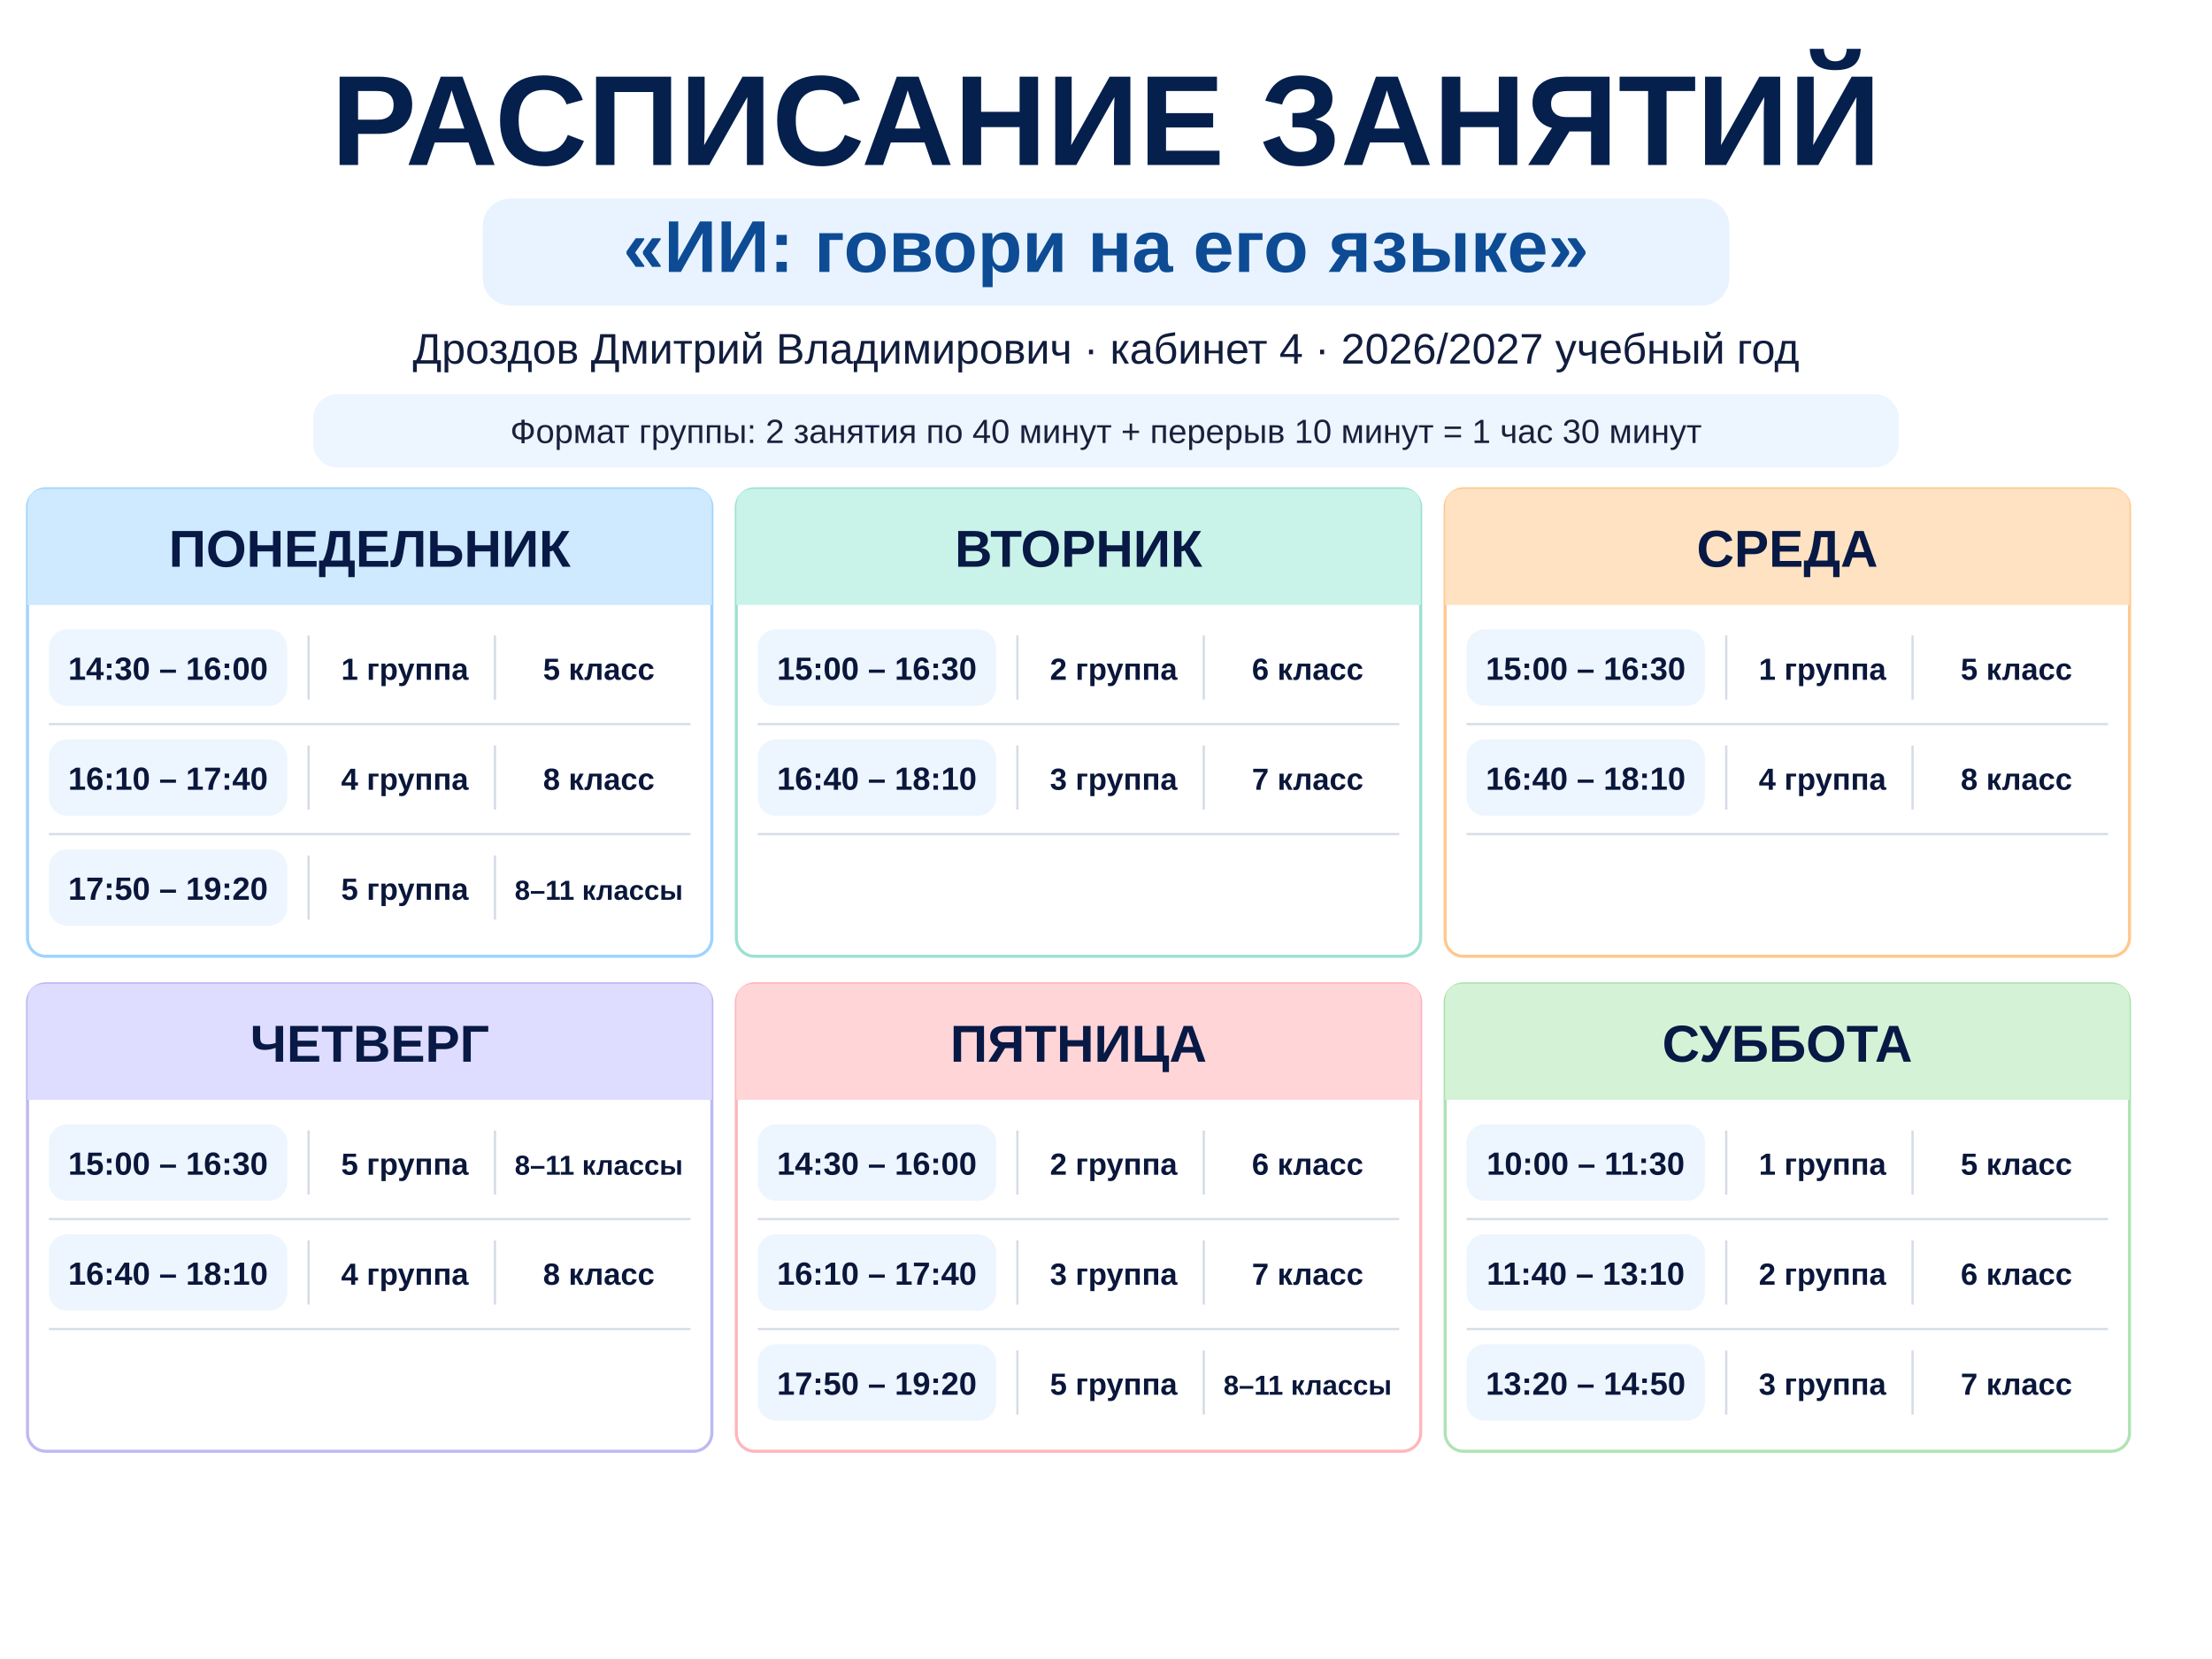
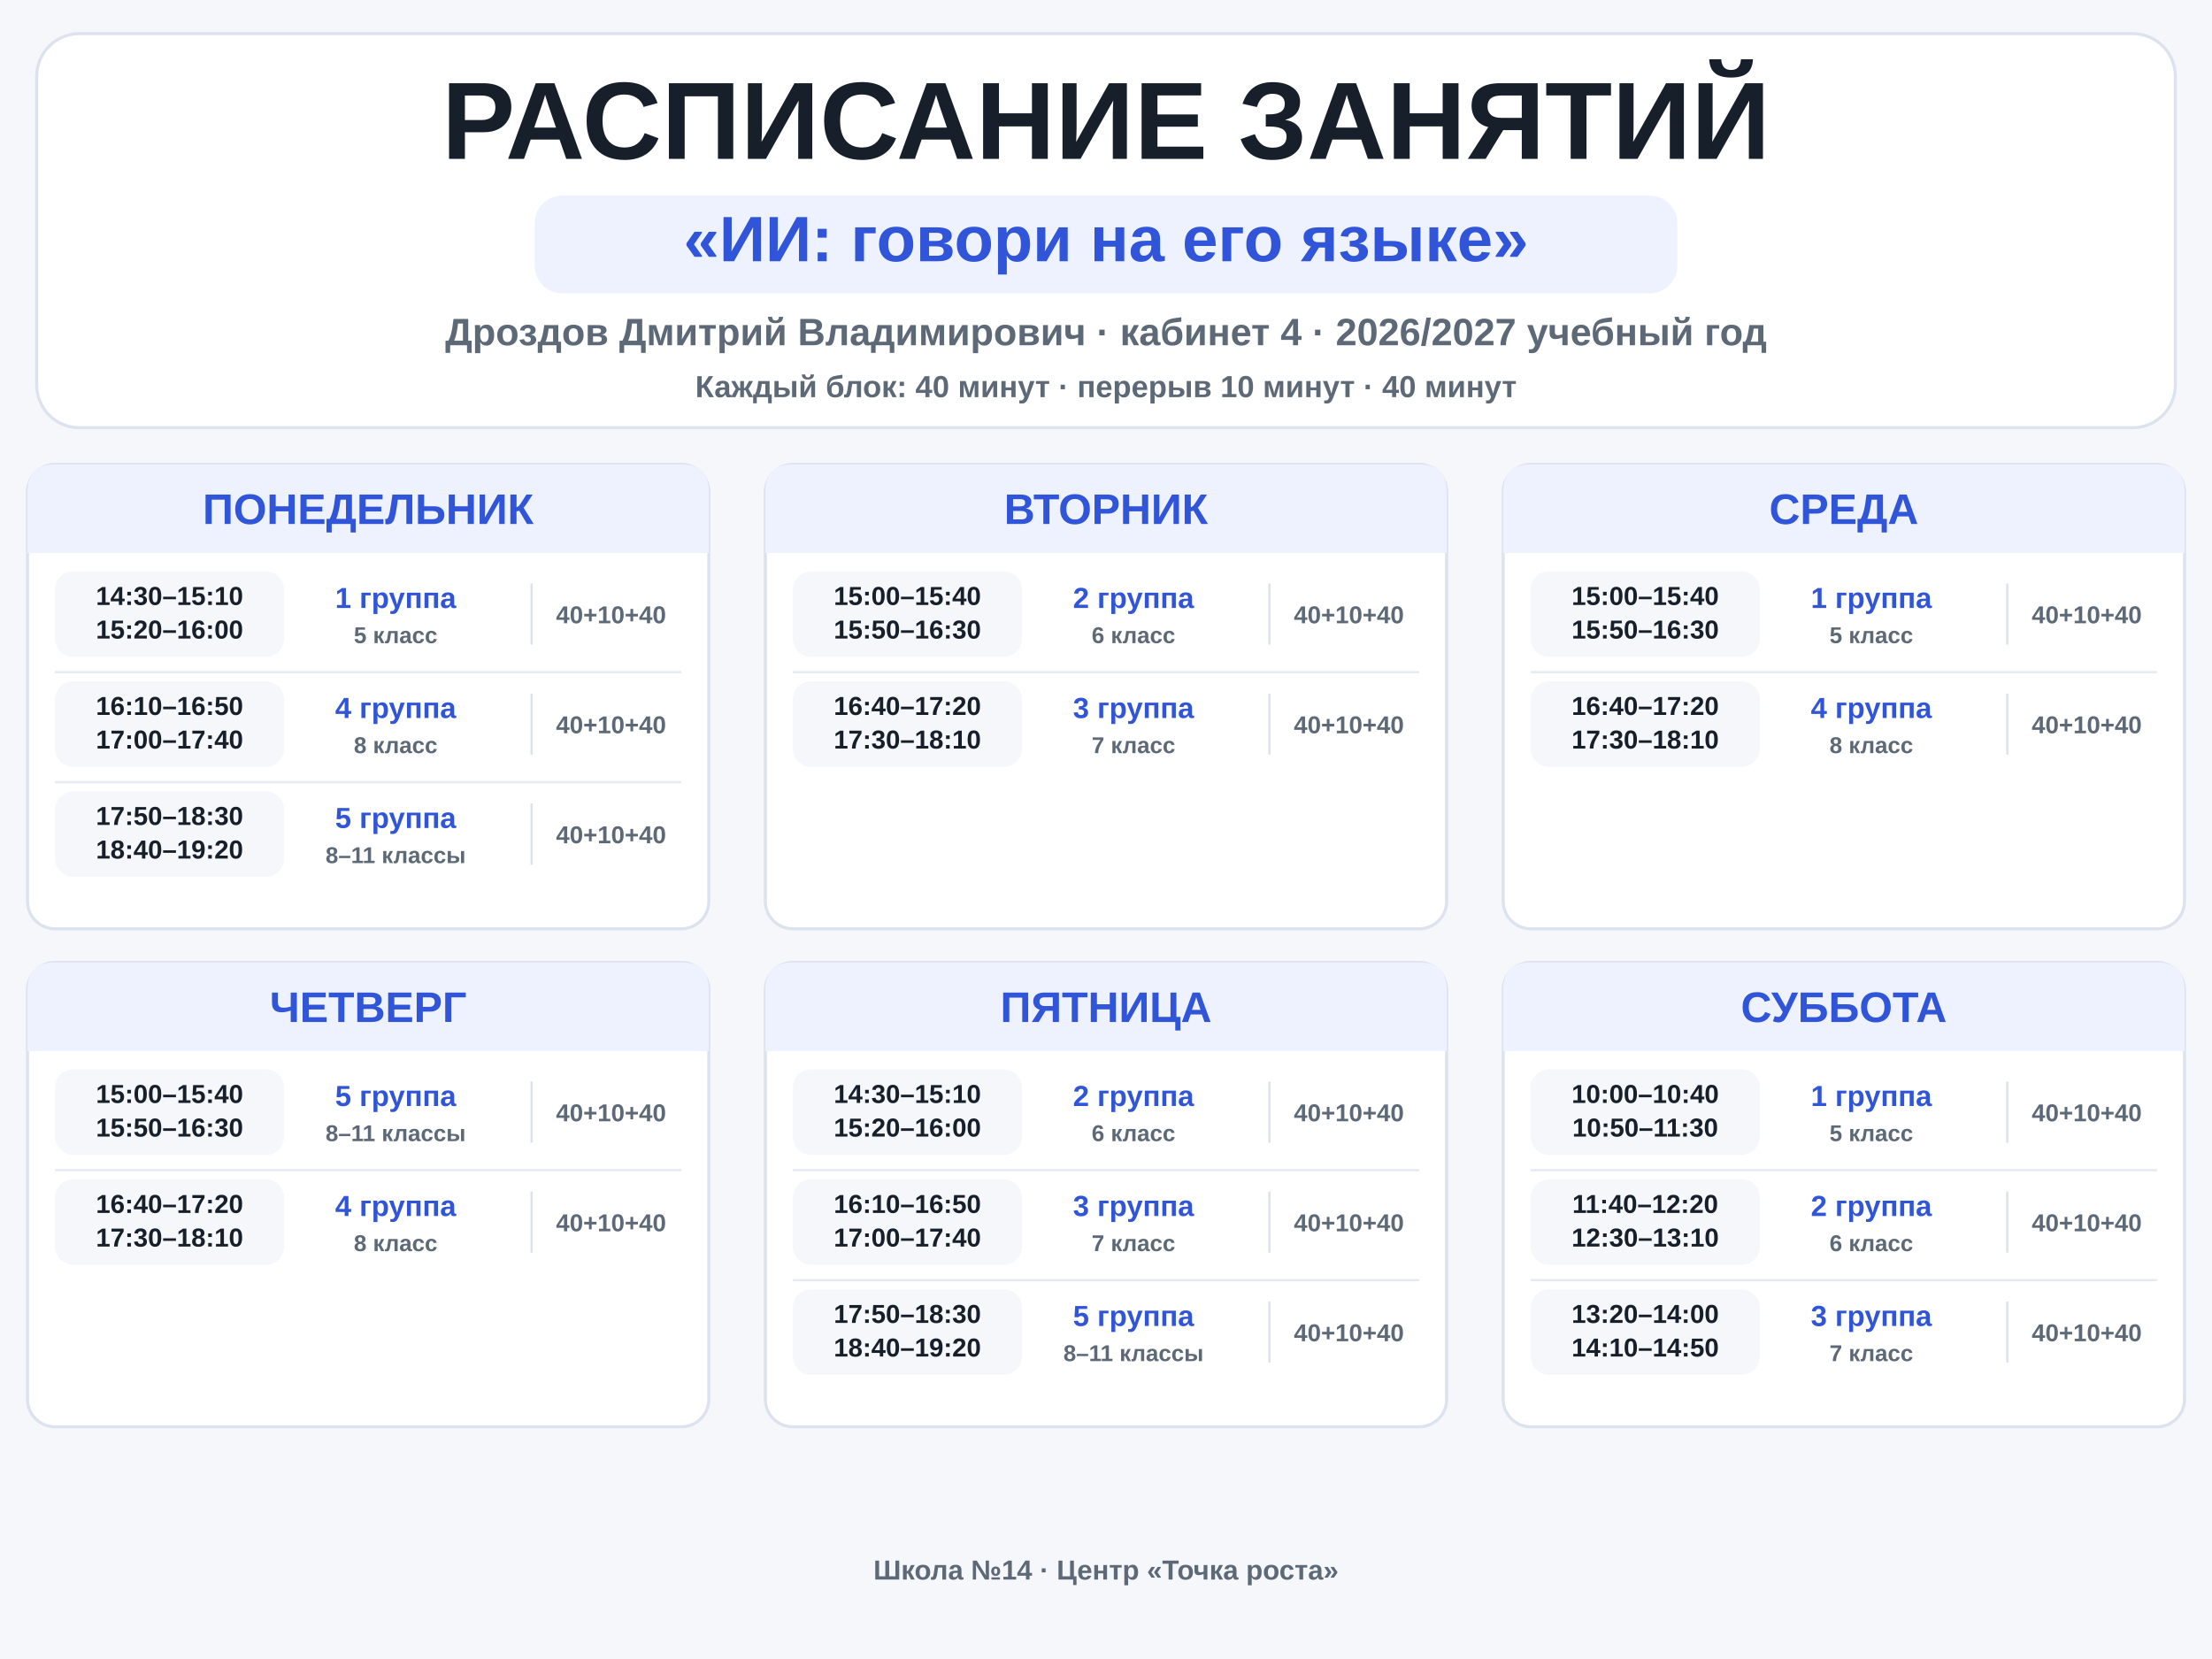
<svg xmlns="http://www.w3.org/2000/svg" width="1448" height="1086" viewBox="0 0 1448 1086" role="img" aria-labelledby="title desc">
-   <rect width="1448" height="1086" fill="#ffffff" />
-   <text x="724" y="108" text-anchor="middle" font-family="Arial,Segoe UI,sans-serif" font-size="84" font-weight="900" fill="#05204d">РАСПИСАНИЕ ЗАНЯТИЙ</text>
-   <rect x="316" y="130" width="816" height="70" rx="18" fill="#e8f3ff" />
-   <text x="724" y="178" text-anchor="middle" font-family="Arial,Segoe UI,sans-serif" font-size="48" font-weight="900" fill="#0d4c94">«ИИ: говори на его языке»</text>
-   <text x="724" y="238" text-anchor="middle" font-family="Arial,Segoe UI,sans-serif" font-size="28" font-weight="500" fill="#111d3d">Дроздов Дмитрий Владимирович · кабинет 4 · 2026/2027 учебный год</text>
-   <rect x="205" y="258" width="1038" height="48" rx="16" fill="#edf5ff" />
-   <text x="724" y="290" text-anchor="middle" font-family="Arial,Segoe UI,sans-serif" font-size="22" font-weight="500" fill="#18213c">Формат группы: 2 занятия по 40 минут + перерыв 10 минут = 1 час 30 минут</text>
-   <rect x="18" y="320" width="448" height="306" rx="12" fill="#ffffff" stroke="#9fd3ff" stroke-width="2" />
-   <path d="M30,320 H454 Q466,320 466,332 V396 H18 V332 Q18,320 30,320 Z" fill="#cfe9ff" />
-   <text x="242" y="371" text-anchor="middle" font-family="Arial,Segoe UI,sans-serif" font-size="34" font-weight="900" fill="#071944">ПОНЕДЕЛЬНИК</text>
-   <rect x="32" y="412" width="156" height="50" rx="12" fill="#edf5ff" />
-   <text x="110" y="445" text-anchor="middle" font-family="Arial,Segoe UI,sans-serif" font-size="21" font-weight="800" fill="#0a173b">14:30 – 16:00</text>
-   <line x1="202" y1="416" x2="202" y2="458" stroke="#d5dce7" stroke-width="1.5" />
-   <text x="265" y="445" text-anchor="middle" font-family="Arial,Segoe UI,sans-serif" font-size="20" font-weight="800" fill="#0a173b">1 группа</text>
-   <line x1="324" y1="416" x2="324" y2="458" stroke="#d5dce7" stroke-width="1.5" />
-   <text x="392" y="445" text-anchor="middle" font-family="Arial,Segoe UI,sans-serif" font-size="20" font-weight="800" fill="#0a173b">5 класс</text>
-   <line x1="32" y1="474" x2="452" y2="474" stroke="#d7dee9" stroke-width="1.5" />
-   <rect x="32" y="484" width="156" height="50" rx="12" fill="#edf5ff" />
-   <text x="110" y="517" text-anchor="middle" font-family="Arial,Segoe UI,sans-serif" font-size="21" font-weight="800" fill="#0a173b">16:10 – 17:40</text>
-   <line x1="202" y1="488" x2="202" y2="530" stroke="#d5dce7" stroke-width="1.5" />
-   <text x="265" y="517" text-anchor="middle" font-family="Arial,Segoe UI,sans-serif" font-size="20" font-weight="800" fill="#0a173b">4 группа</text>
-   <line x1="324" y1="488" x2="324" y2="530" stroke="#d5dce7" stroke-width="1.5" />
-   <text x="392" y="517" text-anchor="middle" font-family="Arial,Segoe UI,sans-serif" font-size="20" font-weight="800" fill="#0a173b">8 класс</text>
-   <line x1="32" y1="546" x2="452" y2="546" stroke="#d7dee9" stroke-width="1.5" />
-   <rect x="32" y="556" width="156" height="50" rx="12" fill="#edf5ff" />
-   <text x="110" y="589" text-anchor="middle" font-family="Arial,Segoe UI,sans-serif" font-size="21" font-weight="800" fill="#0a173b">17:50 – 19:20</text>
-   <line x1="202" y1="560" x2="202" y2="602" stroke="#d5dce7" stroke-width="1.5" />
-   <text x="265" y="589" text-anchor="middle" font-family="Arial,Segoe UI,sans-serif" font-size="20" font-weight="800" fill="#0a173b">5 группа</text>
-   <line x1="324" y1="560" x2="324" y2="602" stroke="#d5dce7" stroke-width="1.5" />
-   <text x="392" y="589" text-anchor="middle" font-family="Arial,Segoe UI,sans-serif" font-size="18" font-weight="800" fill="#0a173b">8–11 классы</text>
-   <rect x="482" y="320" width="448" height="306" rx="12" fill="#ffffff" stroke="#9ce1d2" stroke-width="2" />
-   <path d="M494,320 H918 Q930,320 930,332 V396 H482 V332 Q482,320 494,320 Z" fill="#c9f3e9" />
-   <text x="706" y="371" text-anchor="middle" font-family="Arial,Segoe UI,sans-serif" font-size="34" font-weight="900" fill="#071944">ВТОРНИК</text>
-   <rect x="496" y="412" width="156" height="50" rx="12" fill="#edf5ff" />
-   <text x="574" y="445" text-anchor="middle" font-family="Arial,Segoe UI,sans-serif" font-size="21" font-weight="800" fill="#0a173b">15:00 – 16:30</text>
-   <line x1="666" y1="416" x2="666" y2="458" stroke="#d5dce7" stroke-width="1.5" />
-   <text x="729" y="445" text-anchor="middle" font-family="Arial,Segoe UI,sans-serif" font-size="20" font-weight="800" fill="#0a173b">2 группа</text>
-   <line x1="788" y1="416" x2="788" y2="458" stroke="#d5dce7" stroke-width="1.5" />
-   <text x="856" y="445" text-anchor="middle" font-family="Arial,Segoe UI,sans-serif" font-size="20" font-weight="800" fill="#0a173b">6 класс</text>
-   <line x1="496" y1="474" x2="916" y2="474" stroke="#d7dee9" stroke-width="1.5" />
-   <rect x="496" y="484" width="156" height="50" rx="12" fill="#edf5ff" />
-   <text x="574" y="517" text-anchor="middle" font-family="Arial,Segoe UI,sans-serif" font-size="21" font-weight="800" fill="#0a173b">16:40 – 18:10</text>
-   <line x1="666" y1="488" x2="666" y2="530" stroke="#d5dce7" stroke-width="1.5" />
-   <text x="729" y="517" text-anchor="middle" font-family="Arial,Segoe UI,sans-serif" font-size="20" font-weight="800" fill="#0a173b">3 группа</text>
-   <line x1="788" y1="488" x2="788" y2="530" stroke="#d5dce7" stroke-width="1.5" />
-   <text x="856" y="517" text-anchor="middle" font-family="Arial,Segoe UI,sans-serif" font-size="20" font-weight="800" fill="#0a173b">7 класс</text>
-   <line x1="496" y1="546" x2="916" y2="546" stroke="#d7dee9" stroke-width="1.5" />
-   <rect x="946" y="320" width="448" height="306" rx="12" fill="#ffffff" stroke="#ffc88e" stroke-width="2" />
-   <path d="M958,320 H1382 Q1394,320 1394,332 V396 H946 V332 Q946,320 958,320 Z" fill="#ffe2c2" />
-   <text x="1170" y="371" text-anchor="middle" font-family="Arial,Segoe UI,sans-serif" font-size="34" font-weight="900" fill="#071944">СРЕДА</text>
-   <rect x="960" y="412" width="156" height="50" rx="12" fill="#edf5ff" />
-   <text x="1038" y="445" text-anchor="middle" font-family="Arial,Segoe UI,sans-serif" font-size="21" font-weight="800" fill="#0a173b">15:00 – 16:30</text>
-   <line x1="1130" y1="416" x2="1130" y2="458" stroke="#d5dce7" stroke-width="1.5" />
-   <text x="1193" y="445" text-anchor="middle" font-family="Arial,Segoe UI,sans-serif" font-size="20" font-weight="800" fill="#0a173b">1 группа</text>
-   <line x1="1252" y1="416" x2="1252" y2="458" stroke="#d5dce7" stroke-width="1.5" />
-   <text x="1320" y="445" text-anchor="middle" font-family="Arial,Segoe UI,sans-serif" font-size="20" font-weight="800" fill="#0a173b">5 класс</text>
-   <line x1="960" y1="474" x2="1380" y2="474" stroke="#d7dee9" stroke-width="1.5" />
-   <rect x="960" y="484" width="156" height="50" rx="12" fill="#edf5ff" />
-   <text x="1038" y="517" text-anchor="middle" font-family="Arial,Segoe UI,sans-serif" font-size="21" font-weight="800" fill="#0a173b">16:40 – 18:10</text>
-   <line x1="1130" y1="488" x2="1130" y2="530" stroke="#d5dce7" stroke-width="1.5" />
-   <text x="1193" y="517" text-anchor="middle" font-family="Arial,Segoe UI,sans-serif" font-size="20" font-weight="800" fill="#0a173b">4 группа</text>
-   <line x1="1252" y1="488" x2="1252" y2="530" stroke="#d5dce7" stroke-width="1.5" />
-   <text x="1320" y="517" text-anchor="middle" font-family="Arial,Segoe UI,sans-serif" font-size="20" font-weight="800" fill="#0a173b">8 класс</text>
-   <line x1="960" y1="546" x2="1380" y2="546" stroke="#d7dee9" stroke-width="1.5" />
-   <rect x="18" y="644" width="448" height="306" rx="12" fill="#ffffff" stroke="#bdb9f3" stroke-width="2" />
-   <path d="M30,644 H454 Q466,644 466,656 V720 H18 V656 Q18,644 30,644 Z" fill="#dedcff" />
-   <text x="242" y="695" text-anchor="middle" font-family="Arial,Segoe UI,sans-serif" font-size="34" font-weight="900" fill="#071944">ЧЕТВЕРГ</text>
-   <rect x="32" y="736" width="156" height="50" rx="12" fill="#edf5ff" />
-   <text x="110" y="769" text-anchor="middle" font-family="Arial,Segoe UI,sans-serif" font-size="21" font-weight="800" fill="#0a173b">15:00 – 16:30</text>
-   <line x1="202" y1="740" x2="202" y2="782" stroke="#d5dce7" stroke-width="1.5" />
-   <text x="265" y="769" text-anchor="middle" font-family="Arial,Segoe UI,sans-serif" font-size="20" font-weight="800" fill="#0a173b">5 группа</text>
-   <line x1="324" y1="740" x2="324" y2="782" stroke="#d5dce7" stroke-width="1.5" />
-   <text x="392" y="769" text-anchor="middle" font-family="Arial,Segoe UI,sans-serif" font-size="18" font-weight="800" fill="#0a173b">8–11 классы</text>
-   <line x1="32" y1="798" x2="452" y2="798" stroke="#d7dee9" stroke-width="1.5" />
-   <rect x="32" y="808" width="156" height="50" rx="12" fill="#edf5ff" />
-   <text x="110" y="841" text-anchor="middle" font-family="Arial,Segoe UI,sans-serif" font-size="21" font-weight="800" fill="#0a173b">16:40 – 18:10</text>
-   <line x1="202" y1="812" x2="202" y2="854" stroke="#d5dce7" stroke-width="1.5" />
-   <text x="265" y="841" text-anchor="middle" font-family="Arial,Segoe UI,sans-serif" font-size="20" font-weight="800" fill="#0a173b">4 группа</text>
-   <line x1="324" y1="812" x2="324" y2="854" stroke="#d5dce7" stroke-width="1.5" />
-   <text x="392" y="841" text-anchor="middle" font-family="Arial,Segoe UI,sans-serif" font-size="20" font-weight="800" fill="#0a173b">8 класс</text>
-   <line x1="32" y1="870" x2="452" y2="870" stroke="#d7dee9" stroke-width="1.5" />
-   <rect x="482" y="644" width="448" height="306" rx="12" fill="#ffffff" stroke="#ffb5bc" stroke-width="2" />
-   <path d="M494,644 H918 Q930,644 930,656 V720 H482 V656 Q482,644 494,644 Z" fill="#ffd5d8" />
-   <text x="706" y="695" text-anchor="middle" font-family="Arial,Segoe UI,sans-serif" font-size="34" font-weight="900" fill="#071944">ПЯТНИЦА</text>
-   <rect x="496" y="736" width="156" height="50" rx="12" fill="#edf5ff" />
-   <text x="574" y="769" text-anchor="middle" font-family="Arial,Segoe UI,sans-serif" font-size="21" font-weight="800" fill="#0a173b">14:30 – 16:00</text>
-   <line x1="666" y1="740" x2="666" y2="782" stroke="#d5dce7" stroke-width="1.5" />
-   <text x="729" y="769" text-anchor="middle" font-family="Arial,Segoe UI,sans-serif" font-size="20" font-weight="800" fill="#0a173b">2 группа</text>
-   <line x1="788" y1="740" x2="788" y2="782" stroke="#d5dce7" stroke-width="1.5" />
-   <text x="856" y="769" text-anchor="middle" font-family="Arial,Segoe UI,sans-serif" font-size="20" font-weight="800" fill="#0a173b">6 класс</text>
-   <line x1="496" y1="798" x2="916" y2="798" stroke="#d7dee9" stroke-width="1.5" />
-   <rect x="496" y="808" width="156" height="50" rx="12" fill="#edf5ff" />
-   <text x="574" y="841" text-anchor="middle" font-family="Arial,Segoe UI,sans-serif" font-size="21" font-weight="800" fill="#0a173b">16:10 – 17:40</text>
-   <line x1="666" y1="812" x2="666" y2="854" stroke="#d5dce7" stroke-width="1.5" />
-   <text x="729" y="841" text-anchor="middle" font-family="Arial,Segoe UI,sans-serif" font-size="20" font-weight="800" fill="#0a173b">3 группа</text>
-   <line x1="788" y1="812" x2="788" y2="854" stroke="#d5dce7" stroke-width="1.5" />
-   <text x="856" y="841" text-anchor="middle" font-family="Arial,Segoe UI,sans-serif" font-size="20" font-weight="800" fill="#0a173b">7 класс</text>
-   <line x1="496" y1="870" x2="916" y2="870" stroke="#d7dee9" stroke-width="1.5" />
-   <rect x="496" y="880" width="156" height="50" rx="12" fill="#edf5ff" />
-   <text x="574" y="913" text-anchor="middle" font-family="Arial,Segoe UI,sans-serif" font-size="21" font-weight="800" fill="#0a173b">17:50 – 19:20</text>
-   <line x1="666" y1="884" x2="666" y2="926" stroke="#d5dce7" stroke-width="1.5" />
-   <text x="729" y="913" text-anchor="middle" font-family="Arial,Segoe UI,sans-serif" font-size="20" font-weight="800" fill="#0a173b">5 группа</text>
-   <line x1="788" y1="884" x2="788" y2="926" stroke="#d5dce7" stroke-width="1.5" />
-   <text x="856" y="913" text-anchor="middle" font-family="Arial,Segoe UI,sans-serif" font-size="18" font-weight="800" fill="#0a173b">8–11 классы</text>
-   <rect x="946" y="644" width="448" height="306" rx="12" fill="#ffffff" stroke="#aee3b2" stroke-width="2" />
-   <path d="M958,644 H1382 Q1394,644 1394,656 V720 H946 V656 Q946,644 958,644 Z" fill="#d4f2d6" />
-   <text x="1170" y="695" text-anchor="middle" font-family="Arial,Segoe UI,sans-serif" font-size="34" font-weight="900" fill="#071944">СУББОТА</text>
-   <rect x="960" y="736" width="156" height="50" rx="12" fill="#edf5ff" />
-   <text x="1038" y="769" text-anchor="middle" font-family="Arial,Segoe UI,sans-serif" font-size="21" font-weight="800" fill="#0a173b">10:00 – 11:30</text>
-   <line x1="1130" y1="740" x2="1130" y2="782" stroke="#d5dce7" stroke-width="1.5" />
-   <text x="1193" y="769" text-anchor="middle" font-family="Arial,Segoe UI,sans-serif" font-size="20" font-weight="800" fill="#0a173b">1 группа</text>
-   <line x1="1252" y1="740" x2="1252" y2="782" stroke="#d5dce7" stroke-width="1.5" />
-   <text x="1320" y="769" text-anchor="middle" font-family="Arial,Segoe UI,sans-serif" font-size="20" font-weight="800" fill="#0a173b">5 класс</text>
-   <line x1="960" y1="798" x2="1380" y2="798" stroke="#d7dee9" stroke-width="1.5" />
-   <rect x="960" y="808" width="156" height="50" rx="12" fill="#edf5ff" />
-   <text x="1038" y="841" text-anchor="middle" font-family="Arial,Segoe UI,sans-serif" font-size="21" font-weight="800" fill="#0a173b">11:40 – 13:10</text>
-   <line x1="1130" y1="812" x2="1130" y2="854" stroke="#d5dce7" stroke-width="1.5" />
-   <text x="1193" y="841" text-anchor="middle" font-family="Arial,Segoe UI,sans-serif" font-size="20" font-weight="800" fill="#0a173b">2 группа</text>
-   <line x1="1252" y1="812" x2="1252" y2="854" stroke="#d5dce7" stroke-width="1.5" />
-   <text x="1320" y="841" text-anchor="middle" font-family="Arial,Segoe UI,sans-serif" font-size="20" font-weight="800" fill="#0a173b">6 класс</text>
-   <line x1="960" y1="870" x2="1380" y2="870" stroke="#d7dee9" stroke-width="1.5" />
-   <rect x="960" y="880" width="156" height="50" rx="12" fill="#edf5ff" />
-   <text x="1038" y="913" text-anchor="middle" font-family="Arial,Segoe UI,sans-serif" font-size="21" font-weight="800" fill="#0a173b">13:20 – 14:50</text>
-   <line x1="1130" y1="884" x2="1130" y2="926" stroke="#d5dce7" stroke-width="1.5" />
-   <text x="1193" y="913" text-anchor="middle" font-family="Arial,Segoe UI,sans-serif" font-size="20" font-weight="800" fill="#0a173b">3 группа</text>
-   <line x1="1252" y1="884" x2="1252" y2="926" stroke="#d5dce7" stroke-width="1.5" />
-   <text x="1320" y="913" text-anchor="middle" font-family="Arial,Segoe UI,sans-serif" font-size="20" font-weight="800" fill="#0a173b">7 класс</text>
+   <rect width="1448" height="1086" fill="#f5f7fb" />
+   <rect x="24" y="22" width="1400" height="258" rx="28" fill="#ffffff" stroke="#dce3ee" stroke-width="2" />
+   <text x="724" y="104" text-anchor="middle" font-family="Arial,Segoe UI,sans-serif" font-size="72" font-weight="900" fill="#17202a">РАСПИСАНИЕ ЗАНЯТИЙ</text>
+   <rect x="350" y="128" width="748" height="64" rx="18" fill="#eef2ff" />
+   <text x="724" y="171" text-anchor="middle" font-family="Arial,Segoe UI,sans-serif" font-size="42" font-weight="900" fill="#3155d9">«ИИ: говори на его языке»</text>
+   <text x="724" y="226" text-anchor="middle" font-family="Arial,Segoe UI,sans-serif" font-size="25" font-weight="600" fill="#5d6977">Дроздов Дмитрий Владимирович · кабинет 4 · 2026/2027 учебный год</text>
+   <text x="724" y="260" text-anchor="middle" font-family="Arial,Segoe UI,sans-serif" font-size="20" font-weight="600" fill="#5d6977">Каждый блок: 40 минут · перерыв 10 минут · 40 минут</text>
+   <rect x="18" y="304" width="446" height="304" rx="18" fill="#ffffff" stroke="#dce3ee" stroke-width="2" />
+   <path d="M36,304 H446 Q464,304 464,322 V362 H18 V322 Q18,304 36,304 Z" fill="#eef2ff" />
+   <text x="241" y="343" text-anchor="middle" font-family="Arial,Segoe UI,sans-serif" font-size="28" font-weight="900" fill="#3155d9">ПОНЕДЕЛЬНИК</text>
+   <rect x="36" y="374" width="150" height="56" rx="12" fill="#f5f7fb" />
+   <text x="111" y="396" text-anchor="middle" font-family="Arial,Segoe UI,sans-serif" font-size="17" font-weight="800" fill="#17202a">14:30–15:10</text>
+   <text x="111" y="418" text-anchor="middle" font-family="Arial,Segoe UI,sans-serif" font-size="17" font-weight="800" fill="#17202a">15:20–16:00</text>
+   <text x="259" y="398" text-anchor="middle" font-family="Arial,Segoe UI,sans-serif" font-size="19" font-weight="900" fill="#3155d9">1 группа</text>
+   <text x="259" y="421" text-anchor="middle" font-family="Arial,Segoe UI,sans-serif" font-size="15" font-weight="700" fill="#5d6977">5 класс</text>
+   <line x1="348" y1="382" x2="348" y2="422" stroke="#dce3ee" stroke-width="1.5" />
+   <text x="400" y="408" text-anchor="middle" font-family="Arial,Segoe UI,sans-serif" font-size="16" font-weight="700" fill="#5d6977">40+10+40</text>
+   <line x1="36" y1="440" x2="446" y2="440" stroke="#e5eaf2" stroke-width="1.5" />
+   <rect x="36" y="446" width="150" height="56" rx="12" fill="#f5f7fb" />
+   <text x="111" y="468" text-anchor="middle" font-family="Arial,Segoe UI,sans-serif" font-size="17" font-weight="800" fill="#17202a">16:10–16:50</text>
+   <text x="111" y="490" text-anchor="middle" font-family="Arial,Segoe UI,sans-serif" font-size="17" font-weight="800" fill="#17202a">17:00–17:40</text>
+   <text x="259" y="470" text-anchor="middle" font-family="Arial,Segoe UI,sans-serif" font-size="19" font-weight="900" fill="#3155d9">4 группа</text>
+   <text x="259" y="493" text-anchor="middle" font-family="Arial,Segoe UI,sans-serif" font-size="15" font-weight="700" fill="#5d6977">8 класс</text>
+   <line x1="348" y1="454" x2="348" y2="494" stroke="#dce3ee" stroke-width="1.5" />
+   <text x="400" y="480" text-anchor="middle" font-family="Arial,Segoe UI,sans-serif" font-size="16" font-weight="700" fill="#5d6977">40+10+40</text>
+   <line x1="36" y1="512" x2="446" y2="512" stroke="#e5eaf2" stroke-width="1.5" />
+   <rect x="36" y="518" width="150" height="56" rx="12" fill="#f5f7fb" />
+   <text x="111" y="540" text-anchor="middle" font-family="Arial,Segoe UI,sans-serif" font-size="17" font-weight="800" fill="#17202a">17:50–18:30</text>
+   <text x="111" y="562" text-anchor="middle" font-family="Arial,Segoe UI,sans-serif" font-size="17" font-weight="800" fill="#17202a">18:40–19:20</text>
+   <text x="259" y="542" text-anchor="middle" font-family="Arial,Segoe UI,sans-serif" font-size="19" font-weight="900" fill="#3155d9">5 группа</text>
+   <text x="259" y="565" text-anchor="middle" font-family="Arial,Segoe UI,sans-serif" font-size="15" font-weight="700" fill="#5d6977">8–11 классы</text>
+   <line x1="348" y1="526" x2="348" y2="566" stroke="#dce3ee" stroke-width="1.5" />
+   <text x="400" y="552" text-anchor="middle" font-family="Arial,Segoe UI,sans-serif" font-size="16" font-weight="700" fill="#5d6977">40+10+40</text>
+   <rect x="501" y="304" width="446" height="304" rx="18" fill="#ffffff" stroke="#dce3ee" stroke-width="2" />
+   <path d="M519,304 H929 Q947,304 947,322 V362 H501 V322 Q501,304 519,304 Z" fill="#eef2ff" />
+   <text x="724" y="343" text-anchor="middle" font-family="Arial,Segoe UI,sans-serif" font-size="28" font-weight="900" fill="#3155d9">ВТОРНИК</text>
+   <rect x="519" y="374" width="150" height="56" rx="12" fill="#f5f7fb" />
+   <text x="594" y="396" text-anchor="middle" font-family="Arial,Segoe UI,sans-serif" font-size="17" font-weight="800" fill="#17202a">15:00–15:40</text>
+   <text x="594" y="418" text-anchor="middle" font-family="Arial,Segoe UI,sans-serif" font-size="17" font-weight="800" fill="#17202a">15:50–16:30</text>
+   <text x="742" y="398" text-anchor="middle" font-family="Arial,Segoe UI,sans-serif" font-size="19" font-weight="900" fill="#3155d9">2 группа</text>
+   <text x="742" y="421" text-anchor="middle" font-family="Arial,Segoe UI,sans-serif" font-size="15" font-weight="700" fill="#5d6977">6 класс</text>
+   <line x1="831" y1="382" x2="831" y2="422" stroke="#dce3ee" stroke-width="1.5" />
+   <text x="883" y="408" text-anchor="middle" font-family="Arial,Segoe UI,sans-serif" font-size="16" font-weight="700" fill="#5d6977">40+10+40</text>
+   <line x1="519" y1="440" x2="929" y2="440" stroke="#e5eaf2" stroke-width="1.5" />
+   <rect x="519" y="446" width="150" height="56" rx="12" fill="#f5f7fb" />
+   <text x="594" y="468" text-anchor="middle" font-family="Arial,Segoe UI,sans-serif" font-size="17" font-weight="800" fill="#17202a">16:40–17:20</text>
+   <text x="594" y="490" text-anchor="middle" font-family="Arial,Segoe UI,sans-serif" font-size="17" font-weight="800" fill="#17202a">17:30–18:10</text>
+   <text x="742" y="470" text-anchor="middle" font-family="Arial,Segoe UI,sans-serif" font-size="19" font-weight="900" fill="#3155d9">3 группа</text>
+   <text x="742" y="493" text-anchor="middle" font-family="Arial,Segoe UI,sans-serif" font-size="15" font-weight="700" fill="#5d6977">7 класс</text>
+   <line x1="831" y1="454" x2="831" y2="494" stroke="#dce3ee" stroke-width="1.5" />
+   <text x="883" y="480" text-anchor="middle" font-family="Arial,Segoe UI,sans-serif" font-size="16" font-weight="700" fill="#5d6977">40+10+40</text>
+   <rect x="984" y="304" width="446" height="304" rx="18" fill="#ffffff" stroke="#dce3ee" stroke-width="2" />
+   <path d="M1002,304 H1412 Q1430,304 1430,322 V362 H984 V322 Q984,304 1002,304 Z" fill="#eef2ff" />
+   <text x="1207" y="343" text-anchor="middle" font-family="Arial,Segoe UI,sans-serif" font-size="28" font-weight="900" fill="#3155d9">СРЕДА</text>
+   <rect x="1002" y="374" width="150" height="56" rx="12" fill="#f5f7fb" />
+   <text x="1077" y="396" text-anchor="middle" font-family="Arial,Segoe UI,sans-serif" font-size="17" font-weight="800" fill="#17202a">15:00–15:40</text>
+   <text x="1077" y="418" text-anchor="middle" font-family="Arial,Segoe UI,sans-serif" font-size="17" font-weight="800" fill="#17202a">15:50–16:30</text>
+   <text x="1225" y="398" text-anchor="middle" font-family="Arial,Segoe UI,sans-serif" font-size="19" font-weight="900" fill="#3155d9">1 группа</text>
+   <text x="1225" y="421" text-anchor="middle" font-family="Arial,Segoe UI,sans-serif" font-size="15" font-weight="700" fill="#5d6977">5 класс</text>
+   <line x1="1314" y1="382" x2="1314" y2="422" stroke="#dce3ee" stroke-width="1.5" />
+   <text x="1366" y="408" text-anchor="middle" font-family="Arial,Segoe UI,sans-serif" font-size="16" font-weight="700" fill="#5d6977">40+10+40</text>
+   <line x1="1002" y1="440" x2="1412" y2="440" stroke="#e5eaf2" stroke-width="1.5" />
+   <rect x="1002" y="446" width="150" height="56" rx="12" fill="#f5f7fb" />
+   <text x="1077" y="468" text-anchor="middle" font-family="Arial,Segoe UI,sans-serif" font-size="17" font-weight="800" fill="#17202a">16:40–17:20</text>
+   <text x="1077" y="490" text-anchor="middle" font-family="Arial,Segoe UI,sans-serif" font-size="17" font-weight="800" fill="#17202a">17:30–18:10</text>
+   <text x="1225" y="470" text-anchor="middle" font-family="Arial,Segoe UI,sans-serif" font-size="19" font-weight="900" fill="#3155d9">4 группа</text>
+   <text x="1225" y="493" text-anchor="middle" font-family="Arial,Segoe UI,sans-serif" font-size="15" font-weight="700" fill="#5d6977">8 класс</text>
+   <line x1="1314" y1="454" x2="1314" y2="494" stroke="#dce3ee" stroke-width="1.5" />
+   <text x="1366" y="480" text-anchor="middle" font-family="Arial,Segoe UI,sans-serif" font-size="16" font-weight="700" fill="#5d6977">40+10+40</text>
+   <rect x="18" y="630" width="446" height="304" rx="18" fill="#ffffff" stroke="#dce3ee" stroke-width="2" />
+   <path d="M36,630 H446 Q464,630 464,648 V688 H18 V648 Q18,630 36,630 Z" fill="#eef2ff" />
+   <text x="241" y="669" text-anchor="middle" font-family="Arial,Segoe UI,sans-serif" font-size="28" font-weight="900" fill="#3155d9">ЧЕТВЕРГ</text>
+   <rect x="36" y="700" width="150" height="56" rx="12" fill="#f5f7fb" />
+   <text x="111" y="722" text-anchor="middle" font-family="Arial,Segoe UI,sans-serif" font-size="17" font-weight="800" fill="#17202a">15:00–15:40</text>
+   <text x="111" y="744" text-anchor="middle" font-family="Arial,Segoe UI,sans-serif" font-size="17" font-weight="800" fill="#17202a">15:50–16:30</text>
+   <text x="259" y="724" text-anchor="middle" font-family="Arial,Segoe UI,sans-serif" font-size="19" font-weight="900" fill="#3155d9">5 группа</text>
+   <text x="259" y="747" text-anchor="middle" font-family="Arial,Segoe UI,sans-serif" font-size="15" font-weight="700" fill="#5d6977">8–11 классы</text>
+   <line x1="348" y1="708" x2="348" y2="748" stroke="#dce3ee" stroke-width="1.5" />
+   <text x="400" y="734" text-anchor="middle" font-family="Arial,Segoe UI,sans-serif" font-size="16" font-weight="700" fill="#5d6977">40+10+40</text>
+   <line x1="36" y1="766" x2="446" y2="766" stroke="#e5eaf2" stroke-width="1.5" />
+   <rect x="36" y="772" width="150" height="56" rx="12" fill="#f5f7fb" />
+   <text x="111" y="794" text-anchor="middle" font-family="Arial,Segoe UI,sans-serif" font-size="17" font-weight="800" fill="#17202a">16:40–17:20</text>
+   <text x="111" y="816" text-anchor="middle" font-family="Arial,Segoe UI,sans-serif" font-size="17" font-weight="800" fill="#17202a">17:30–18:10</text>
+   <text x="259" y="796" text-anchor="middle" font-family="Arial,Segoe UI,sans-serif" font-size="19" font-weight="900" fill="#3155d9">4 группа</text>
+   <text x="259" y="819" text-anchor="middle" font-family="Arial,Segoe UI,sans-serif" font-size="15" font-weight="700" fill="#5d6977">8 класс</text>
+   <line x1="348" y1="780" x2="348" y2="820" stroke="#dce3ee" stroke-width="1.5" />
+   <text x="400" y="806" text-anchor="middle" font-family="Arial,Segoe UI,sans-serif" font-size="16" font-weight="700" fill="#5d6977">40+10+40</text>
+   <rect x="501" y="630" width="446" height="304" rx="18" fill="#ffffff" stroke="#dce3ee" stroke-width="2" />
+   <path d="M519,630 H929 Q947,630 947,648 V688 H501 V648 Q501,630 519,630 Z" fill="#eef2ff" />
+   <text x="724" y="669" text-anchor="middle" font-family="Arial,Segoe UI,sans-serif" font-size="28" font-weight="900" fill="#3155d9">ПЯТНИЦА</text>
+   <rect x="519" y="700" width="150" height="56" rx="12" fill="#f5f7fb" />
+   <text x="594" y="722" text-anchor="middle" font-family="Arial,Segoe UI,sans-serif" font-size="17" font-weight="800" fill="#17202a">14:30–15:10</text>
+   <text x="594" y="744" text-anchor="middle" font-family="Arial,Segoe UI,sans-serif" font-size="17" font-weight="800" fill="#17202a">15:20–16:00</text>
+   <text x="742" y="724" text-anchor="middle" font-family="Arial,Segoe UI,sans-serif" font-size="19" font-weight="900" fill="#3155d9">2 группа</text>
+   <text x="742" y="747" text-anchor="middle" font-family="Arial,Segoe UI,sans-serif" font-size="15" font-weight="700" fill="#5d6977">6 класс</text>
+   <line x1="831" y1="708" x2="831" y2="748" stroke="#dce3ee" stroke-width="1.5" />
+   <text x="883" y="734" text-anchor="middle" font-family="Arial,Segoe UI,sans-serif" font-size="16" font-weight="700" fill="#5d6977">40+10+40</text>
+   <line x1="519" y1="766" x2="929" y2="766" stroke="#e5eaf2" stroke-width="1.5" />
+   <rect x="519" y="772" width="150" height="56" rx="12" fill="#f5f7fb" />
+   <text x="594" y="794" text-anchor="middle" font-family="Arial,Segoe UI,sans-serif" font-size="17" font-weight="800" fill="#17202a">16:10–16:50</text>
+   <text x="594" y="816" text-anchor="middle" font-family="Arial,Segoe UI,sans-serif" font-size="17" font-weight="800" fill="#17202a">17:00–17:40</text>
+   <text x="742" y="796" text-anchor="middle" font-family="Arial,Segoe UI,sans-serif" font-size="19" font-weight="900" fill="#3155d9">3 группа</text>
+   <text x="742" y="819" text-anchor="middle" font-family="Arial,Segoe UI,sans-serif" font-size="15" font-weight="700" fill="#5d6977">7 класс</text>
+   <line x1="831" y1="780" x2="831" y2="820" stroke="#dce3ee" stroke-width="1.5" />
+   <text x="883" y="806" text-anchor="middle" font-family="Arial,Segoe UI,sans-serif" font-size="16" font-weight="700" fill="#5d6977">40+10+40</text>
+   <line x1="519" y1="838" x2="929" y2="838" stroke="#e5eaf2" stroke-width="1.5" />
+   <rect x="519" y="844" width="150" height="56" rx="12" fill="#f5f7fb" />
+   <text x="594" y="866" text-anchor="middle" font-family="Arial,Segoe UI,sans-serif" font-size="17" font-weight="800" fill="#17202a">17:50–18:30</text>
+   <text x="594" y="888" text-anchor="middle" font-family="Arial,Segoe UI,sans-serif" font-size="17" font-weight="800" fill="#17202a">18:40–19:20</text>
+   <text x="742" y="868" text-anchor="middle" font-family="Arial,Segoe UI,sans-serif" font-size="19" font-weight="900" fill="#3155d9">5 группа</text>
+   <text x="742" y="891" text-anchor="middle" font-family="Arial,Segoe UI,sans-serif" font-size="15" font-weight="700" fill="#5d6977">8–11 классы</text>
+   <line x1="831" y1="852" x2="831" y2="892" stroke="#dce3ee" stroke-width="1.5" />
+   <text x="883" y="878" text-anchor="middle" font-family="Arial,Segoe UI,sans-serif" font-size="16" font-weight="700" fill="#5d6977">40+10+40</text>
+   <rect x="984" y="630" width="446" height="304" rx="18" fill="#ffffff" stroke="#dce3ee" stroke-width="2" />
+   <path d="M1002,630 H1412 Q1430,630 1430,648 V688 H984 V648 Q984,630 1002,630 Z" fill="#eef2ff" />
+   <text x="1207" y="669" text-anchor="middle" font-family="Arial,Segoe UI,sans-serif" font-size="28" font-weight="900" fill="#3155d9">СУББОТА</text>
+   <rect x="1002" y="700" width="150" height="56" rx="12" fill="#f5f7fb" />
+   <text x="1077" y="722" text-anchor="middle" font-family="Arial,Segoe UI,sans-serif" font-size="17" font-weight="800" fill="#17202a">10:00–10:40</text>
+   <text x="1077" y="744" text-anchor="middle" font-family="Arial,Segoe UI,sans-serif" font-size="17" font-weight="800" fill="#17202a">10:50–11:30</text>
+   <text x="1225" y="724" text-anchor="middle" font-family="Arial,Segoe UI,sans-serif" font-size="19" font-weight="900" fill="#3155d9">1 группа</text>
+   <text x="1225" y="747" text-anchor="middle" font-family="Arial,Segoe UI,sans-serif" font-size="15" font-weight="700" fill="#5d6977">5 класс</text>
+   <line x1="1314" y1="708" x2="1314" y2="748" stroke="#dce3ee" stroke-width="1.5" />
+   <text x="1366" y="734" text-anchor="middle" font-family="Arial,Segoe UI,sans-serif" font-size="16" font-weight="700" fill="#5d6977">40+10+40</text>
+   <line x1="1002" y1="766" x2="1412" y2="766" stroke="#e5eaf2" stroke-width="1.5" />
+   <rect x="1002" y="772" width="150" height="56" rx="12" fill="#f5f7fb" />
+   <text x="1077" y="794" text-anchor="middle" font-family="Arial,Segoe UI,sans-serif" font-size="17" font-weight="800" fill="#17202a">11:40–12:20</text>
+   <text x="1077" y="816" text-anchor="middle" font-family="Arial,Segoe UI,sans-serif" font-size="17" font-weight="800" fill="#17202a">12:30–13:10</text>
+   <text x="1225" y="796" text-anchor="middle" font-family="Arial,Segoe UI,sans-serif" font-size="19" font-weight="900" fill="#3155d9">2 группа</text>
+   <text x="1225" y="819" text-anchor="middle" font-family="Arial,Segoe UI,sans-serif" font-size="15" font-weight="700" fill="#5d6977">6 класс</text>
+   <line x1="1314" y1="780" x2="1314" y2="820" stroke="#dce3ee" stroke-width="1.5" />
+   <text x="1366" y="806" text-anchor="middle" font-family="Arial,Segoe UI,sans-serif" font-size="16" font-weight="700" fill="#5d6977">40+10+40</text>
+   <line x1="1002" y1="838" x2="1412" y2="838" stroke="#e5eaf2" stroke-width="1.5" />
+   <rect x="1002" y="844" width="150" height="56" rx="12" fill="#f5f7fb" />
+   <text x="1077" y="866" text-anchor="middle" font-family="Arial,Segoe UI,sans-serif" font-size="17" font-weight="800" fill="#17202a">13:20–14:00</text>
+   <text x="1077" y="888" text-anchor="middle" font-family="Arial,Segoe UI,sans-serif" font-size="17" font-weight="800" fill="#17202a">14:10–14:50</text>
+   <text x="1225" y="868" text-anchor="middle" font-family="Arial,Segoe UI,sans-serif" font-size="19" font-weight="900" fill="#3155d9">3 группа</text>
+   <text x="1225" y="891" text-anchor="middle" font-family="Arial,Segoe UI,sans-serif" font-size="15" font-weight="700" fill="#5d6977">7 класс</text>
+   <line x1="1314" y1="852" x2="1314" y2="892" stroke="#dce3ee" stroke-width="1.5" />
+   <text x="1366" y="878" text-anchor="middle" font-family="Arial,Segoe UI,sans-serif" font-size="16" font-weight="700" fill="#5d6977">40+10+40</text>
+   <text x="724" y="1034" text-anchor="middle" font-family="Arial,Segoe UI,sans-serif" font-size="18" font-weight="600" fill="#5d6977">Школа №14 · Центр «Точка роста»</text>
</svg>
